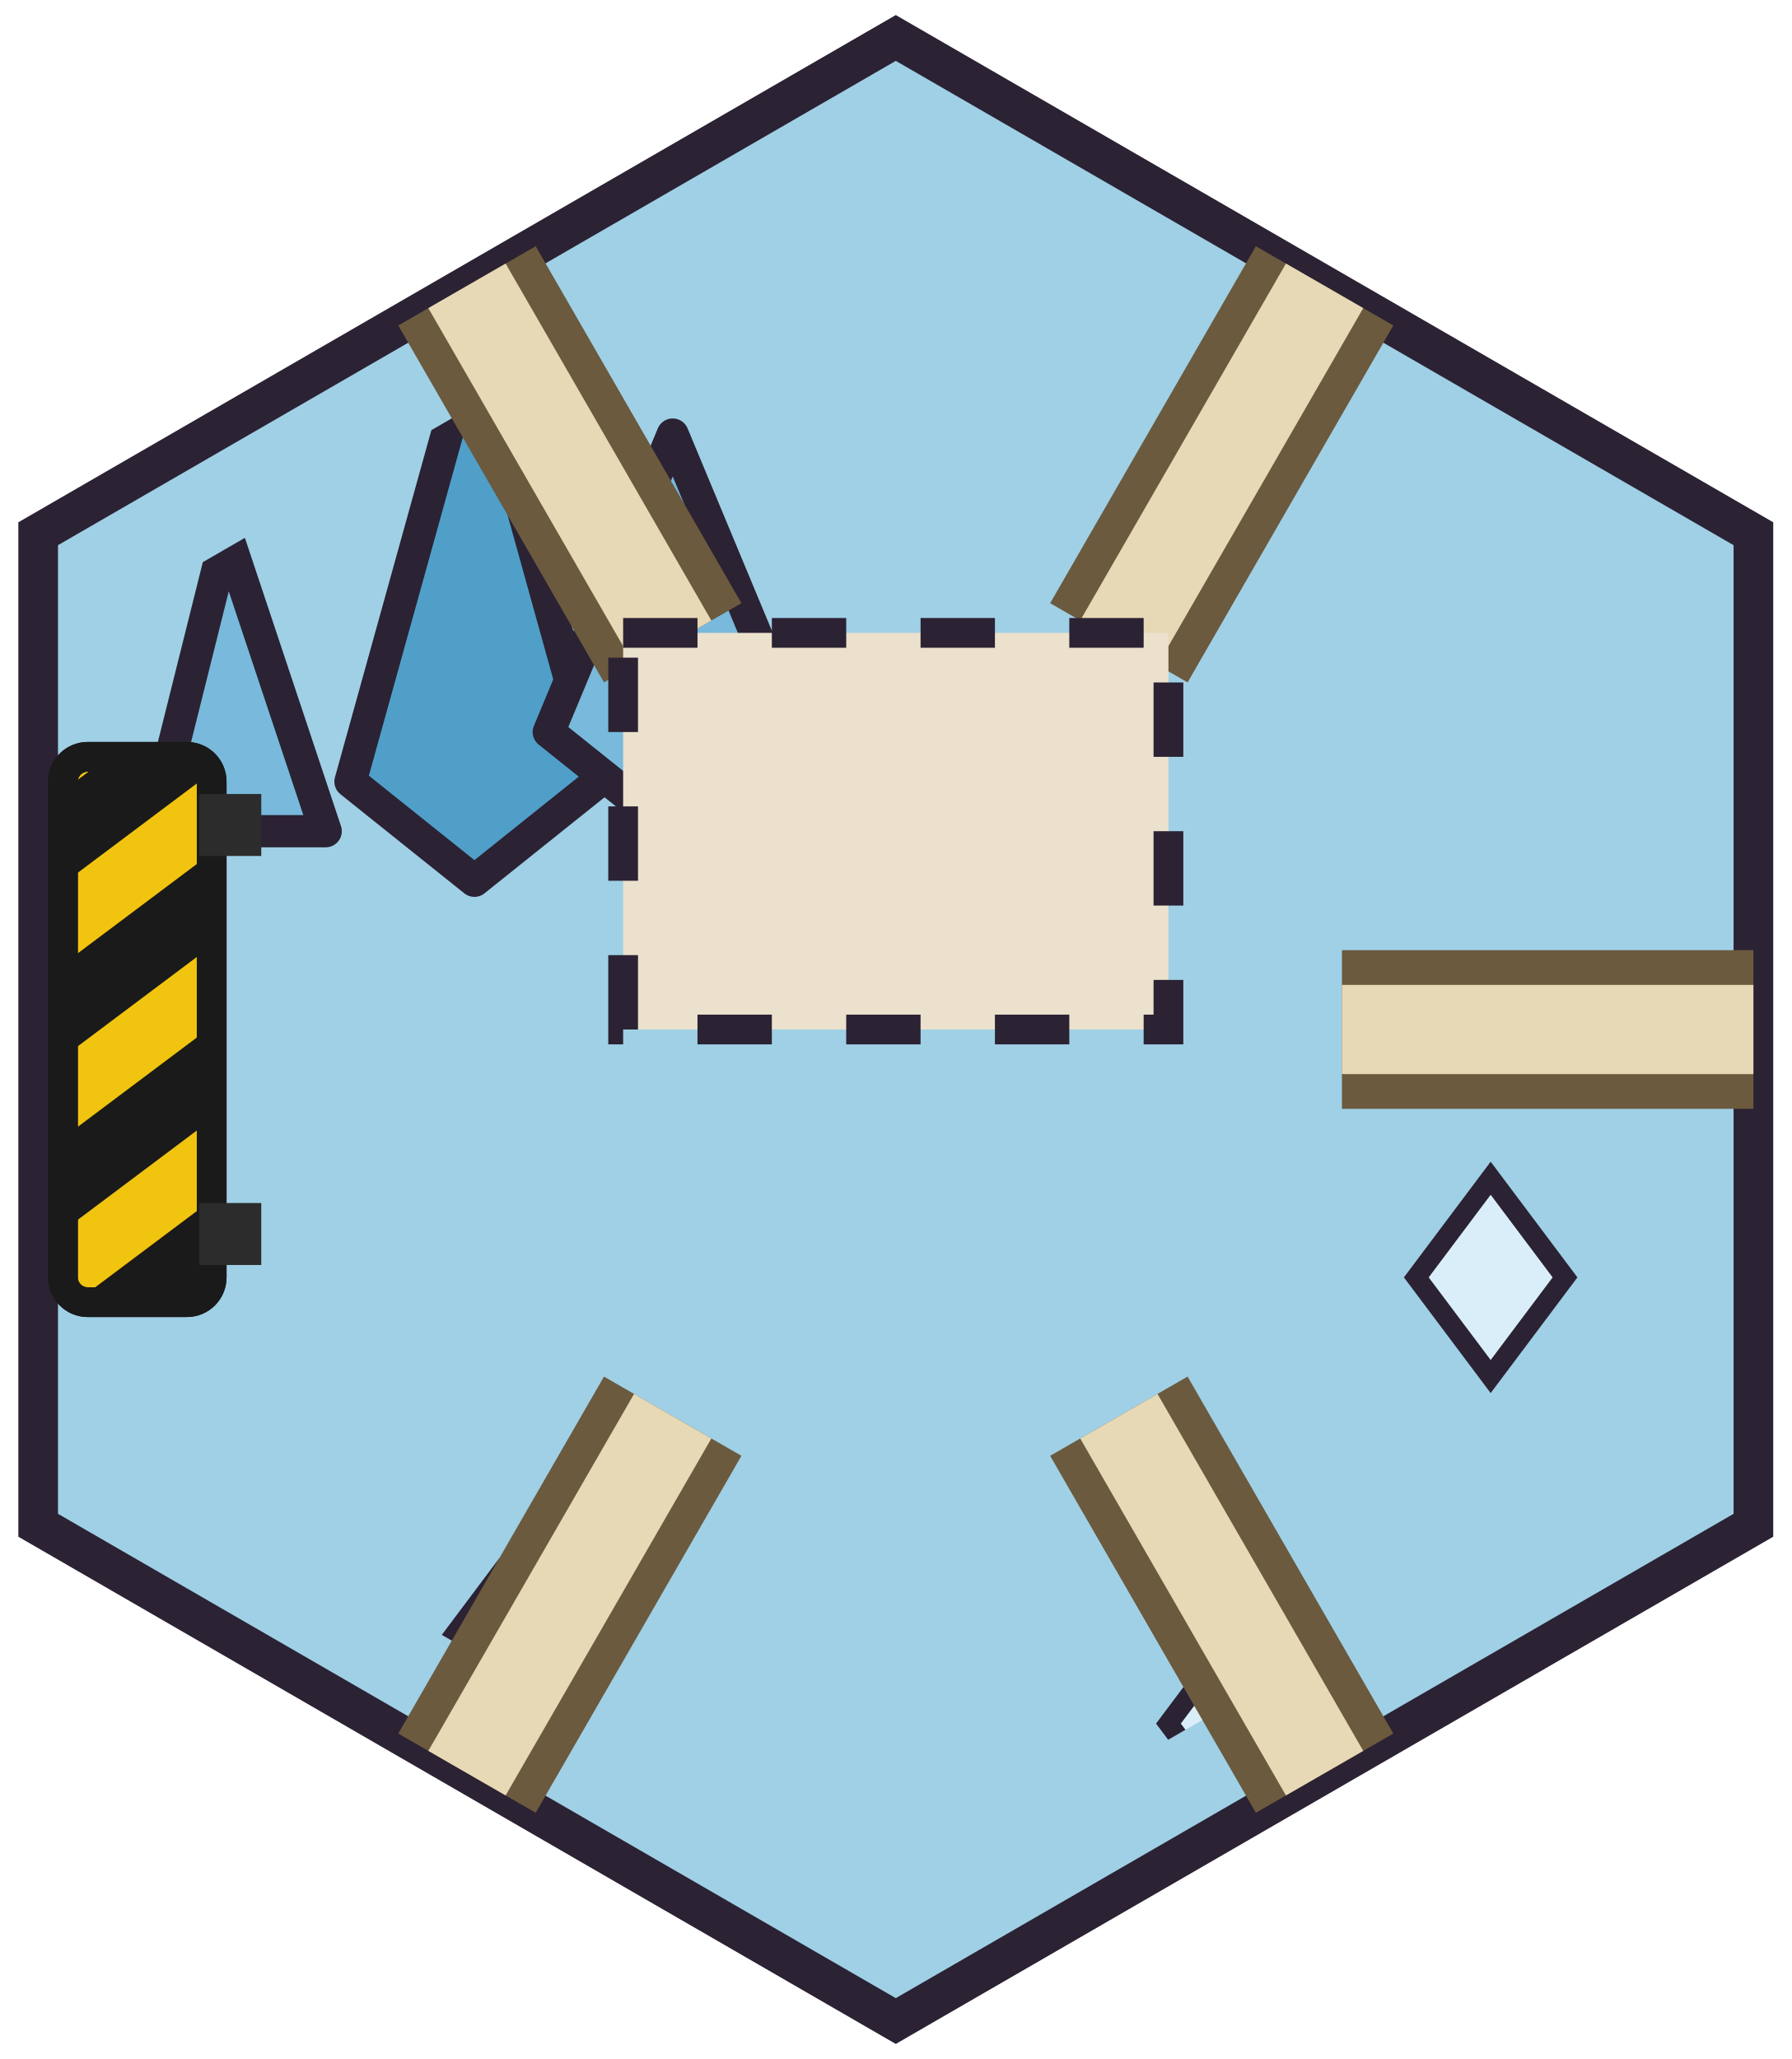
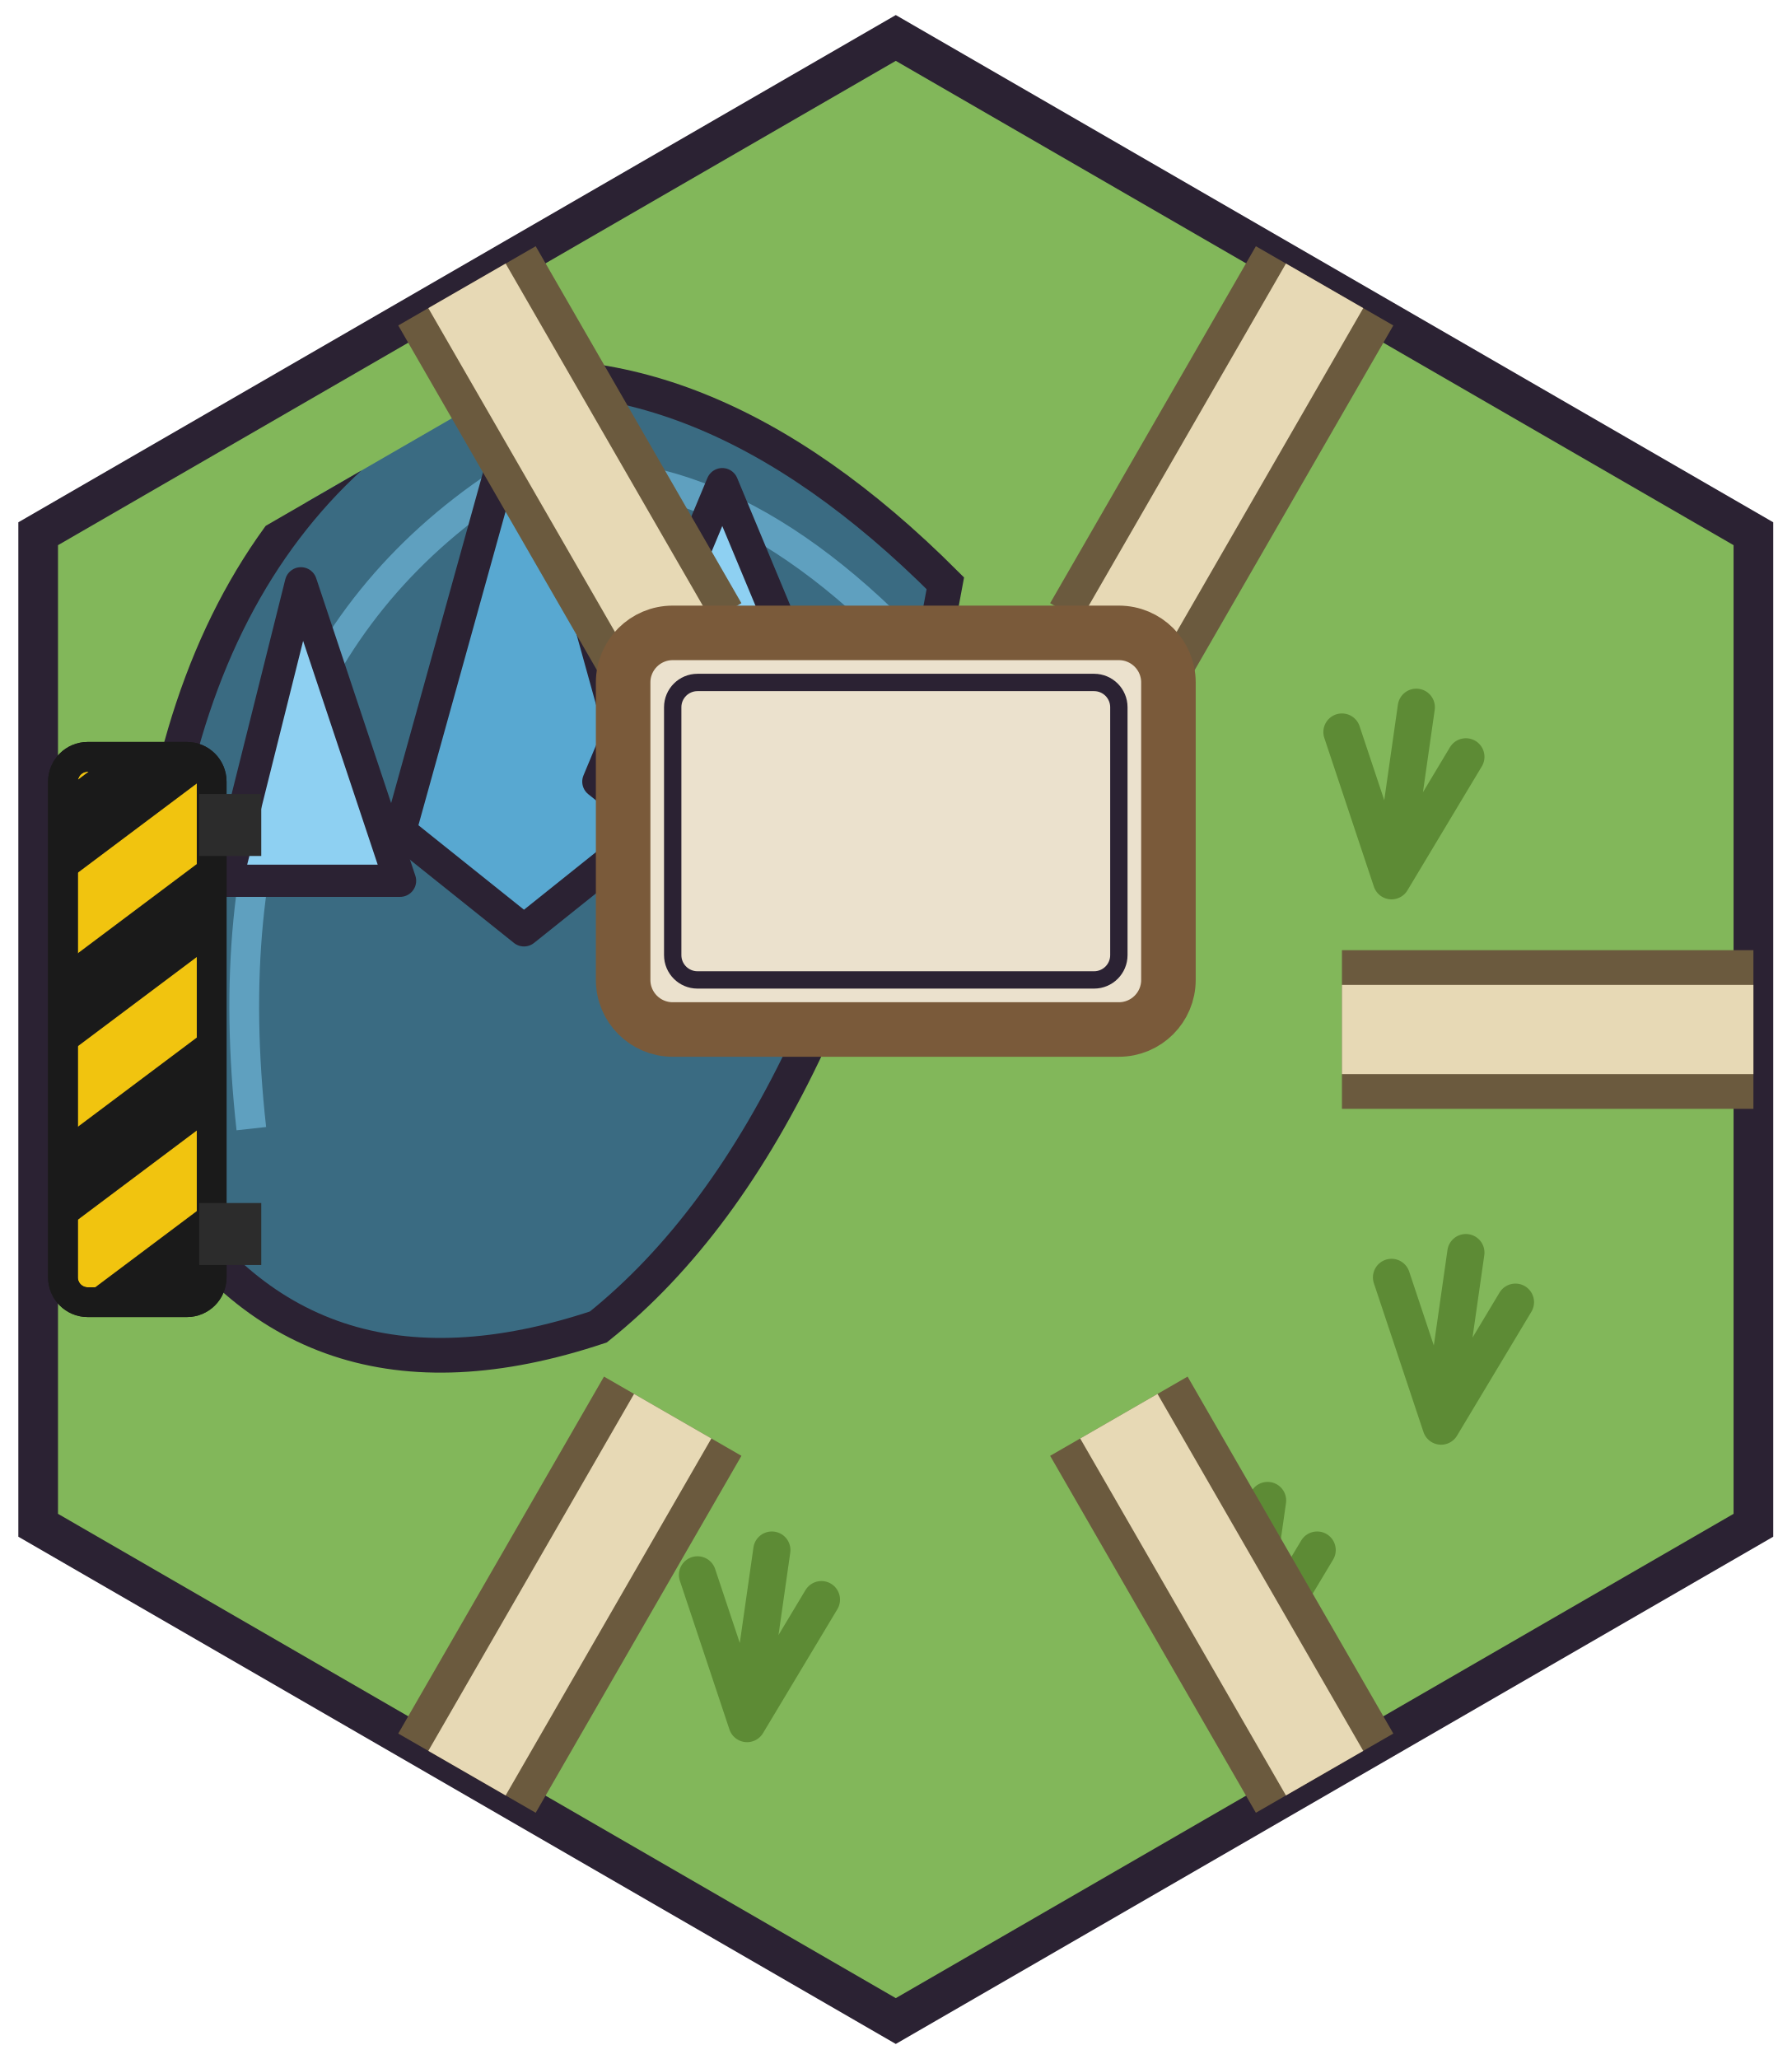
<svg xmlns="http://www.w3.org/2000/svg" viewBox="-36.14 -41.50 72.28 83.00" width="181" height="208" font-family="DejaVu Sans, Arial, sans-serif">
-   <polygon points="34.6,20.0 0.0,40.0 -34.6,20.0 -34.6,-20.0 -0.0,-40.0 34.6,-20.0" fill="#9fd0e6" stroke="#2b2233" stroke-width="1.6" />
+   <polygon points="34.6,20.0 0.0,40.0 -34.6,20.0 -34.6,-20.0 -0.0,-40.0 34.6,-20.0" fill="#82b75a" stroke="#2b2233" stroke-width="1.6" />
  <clipPath id="c_crystal">
    <polygon points="30.3,17.5 0.0,35.0 -30.3,17.5 -30.3,-17.5 -0.0,-35.0 30.3,-17.5" />
  </clipPath>
  <g clip-path="url(#c_crystal)">
-     <path d="M-16 22 l3 4 l-3 4 l-3 -4 z" fill="#d9eef8" stroke="#2b2233" stroke-width="0.8" />
-     <path d="M14 24 l3 4 l-3 4 l-3 -4 z" fill="#d9eef8" stroke="#2b2233" stroke-width="0.8" />
-     <path d="M24 6 l3 4 l-3 4 l-3 -4 z" fill="#d9eef8" stroke="#2b2233" stroke-width="0.8" />
+     <path d="M-30 6 Q-32 -18 -18 -26 Q-8 -28 2 -18 Q-2 4 -12 12 Q-24 16 -30 6 Z" fill="#3a6b82" stroke="#2b2233" stroke-width="1.4" />
+     <path d="M-26 4 Q-28 -14 -16 -22 Q-8 -24 0 -16" fill="none" stroke="#5fa0bf" stroke-width="1.2" />
    <g stroke="#2b2233" stroke-width="1.3" stroke-linejoin="round">
-       <polygon points="-22,-10 -17,-28 -12,-10 -17,-6" fill="#4f9fc9" />
-       <polygon points="-14,-12 -9,-24 -4,-12 -9,-8" fill="#78b9dc" />
-       <polygon points="-30,-8 -27,-20 -23,-8" fill="#78b9dc" />
+       <polygon points="-20,-8 -15,-26 -10,-8 -15,-4" fill="#58a8d1" />
+       <polygon points="-12,-10 -7,-22 -2,-10 -7,-6" fill="#8ed0f2" />
+       <polygon points="-27,-6 -24,-18 -20,-6" fill="#8ed0f2" />
    </g>
+     <path d="M-6 28 l-2 -6 M-6 28 l1 -7 M-6 28 l3 -5" stroke="#5d8b35" stroke-width="1.5" fill="none" stroke-linecap="round" />
+     <path d="M14 26 l-2 -6 M14 26 l1 -7 M14 26 l3 -5" stroke="#5d8b35" stroke-width="1.5" fill="none" stroke-linecap="round" />
+     <path d="M22 16 l-2 -6 M22 16 l1 -7 M22 16 l3 -5" stroke="#5d8b35" stroke-width="1.5" fill="none" stroke-linecap="round" />
+     <path d="M20 -6 l-2 -6 M20 -6 l1 -7 M20 -6 l3 -5" stroke="#5d8b35" stroke-width="1.5" fill="none" stroke-linecap="round" />
  </g>
  <line x1="34.6" y1="0.0" x2="18.0" y2="0.0" stroke="#6b5a3e" stroke-width="6.4" />
  <line x1="34.6" y1="0.0" x2="18.0" y2="0.0" stroke="#e7d9b5" stroke-width="3.6" />
  <line x1="17.3" y1="-30.0" x2="9.0" y2="-15.6" stroke="#6b5a3e" stroke-width="6.4" />
  <line x1="17.3" y1="-30.0" x2="9.0" y2="-15.6" stroke="#e7d9b5" stroke-width="3.6" />
  <line x1="-17.3" y1="-30.0" x2="-9.0" y2="-15.6" stroke="#6b5a3e" stroke-width="6.4" />
  <line x1="-17.3" y1="-30.0" x2="-9.0" y2="-15.6" stroke="#e7d9b5" stroke-width="3.6" />
  <g transform="translate(-30.6,0.0) rotate(270.0)">
    <defs>
      <clipPath id="blk_3">
        <rect x="-11" y="-3" width="22" height="6" rx="1" />
      </clipPath>
    </defs>
    <rect x="-11" y="-3" width="22" height="6" rx="1" fill="#f1c40f" stroke="#1a1a1a" stroke-width="1.2" />
    <g clip-path="url(#blk_3)">
      <line x1="-14" y1="-4" x2="-8" y2="4" stroke="#1a1a1a" stroke-width="3" />
      <line x1="-7" y1="-4" x2="-1" y2="4" stroke="#1a1a1a" stroke-width="3" />
      <line x1="0" y1="-4" x2="6" y2="4" stroke="#1a1a1a" stroke-width="3" />
      <line x1="7" y1="-4" x2="13" y2="4" stroke="#1a1a1a" stroke-width="3" />
    </g>
    <rect x="-11" y="-3" width="22" height="6" rx="1" fill="none" stroke="#1a1a1a" stroke-width="1.2" />
    <rect x="-9.5" y="2.5" width="2.5" height="2.5" fill="#2c2c2c" />
    <rect x="7" y="2.5" width="2.5" height="2.5" fill="#2c2c2c" />
  </g>
  <line x1="-17.3" y1="30.0" x2="-9.0" y2="15.6" stroke="#6b5a3e" stroke-width="6.4" />
  <line x1="-17.3" y1="30.0" x2="-9.0" y2="15.6" stroke="#e7d9b5" stroke-width="3.6" />
  <line x1="17.3" y1="30.0" x2="9.0" y2="15.6" stroke="#6b5a3e" stroke-width="6.4" />
  <line x1="17.3" y1="30.0" x2="9.0" y2="15.6" stroke="#e7d9b5" stroke-width="3.6" />
-   <rect x="-11" y="-16" width="22" height="16" fill="#ebe1cd" stroke="#2b2233" stroke-width="1.2" stroke-dasharray="3" />
+   <rect x="-11" y="-16" width="22" height="16" rx="2" fill="#ebe1cd" stroke="#7a5a3a" stroke-width="2.2" />
+   <rect x="-9" y="-14" width="18" height="12" rx="1" fill="none" stroke="#2b2233" stroke-width="0.7" />
</svg>
